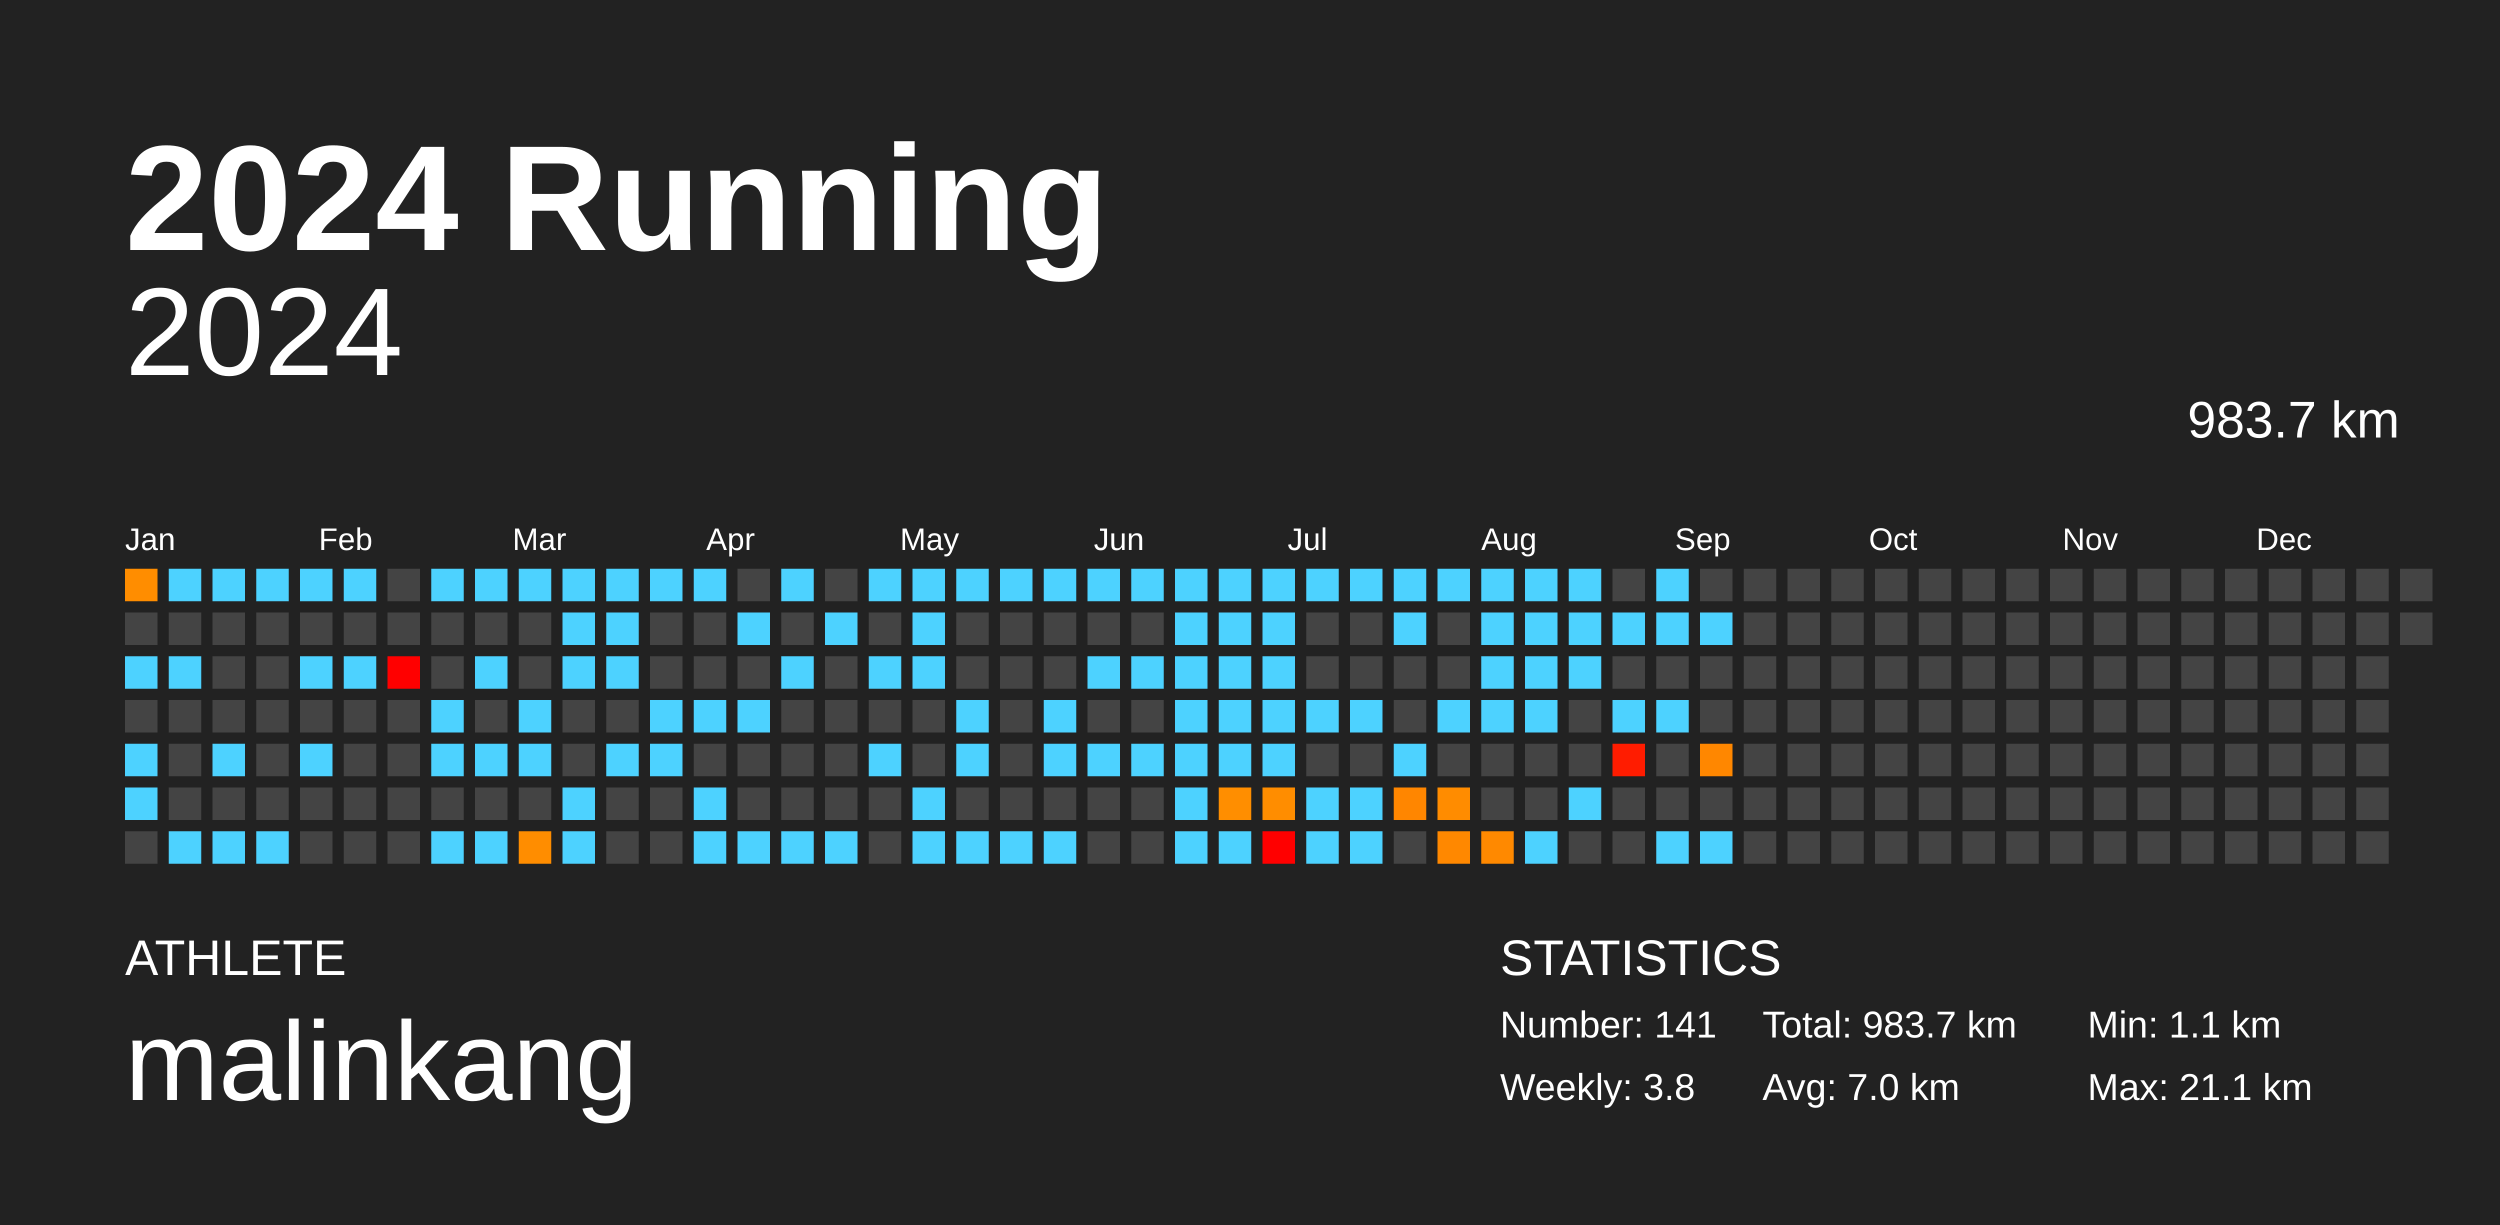
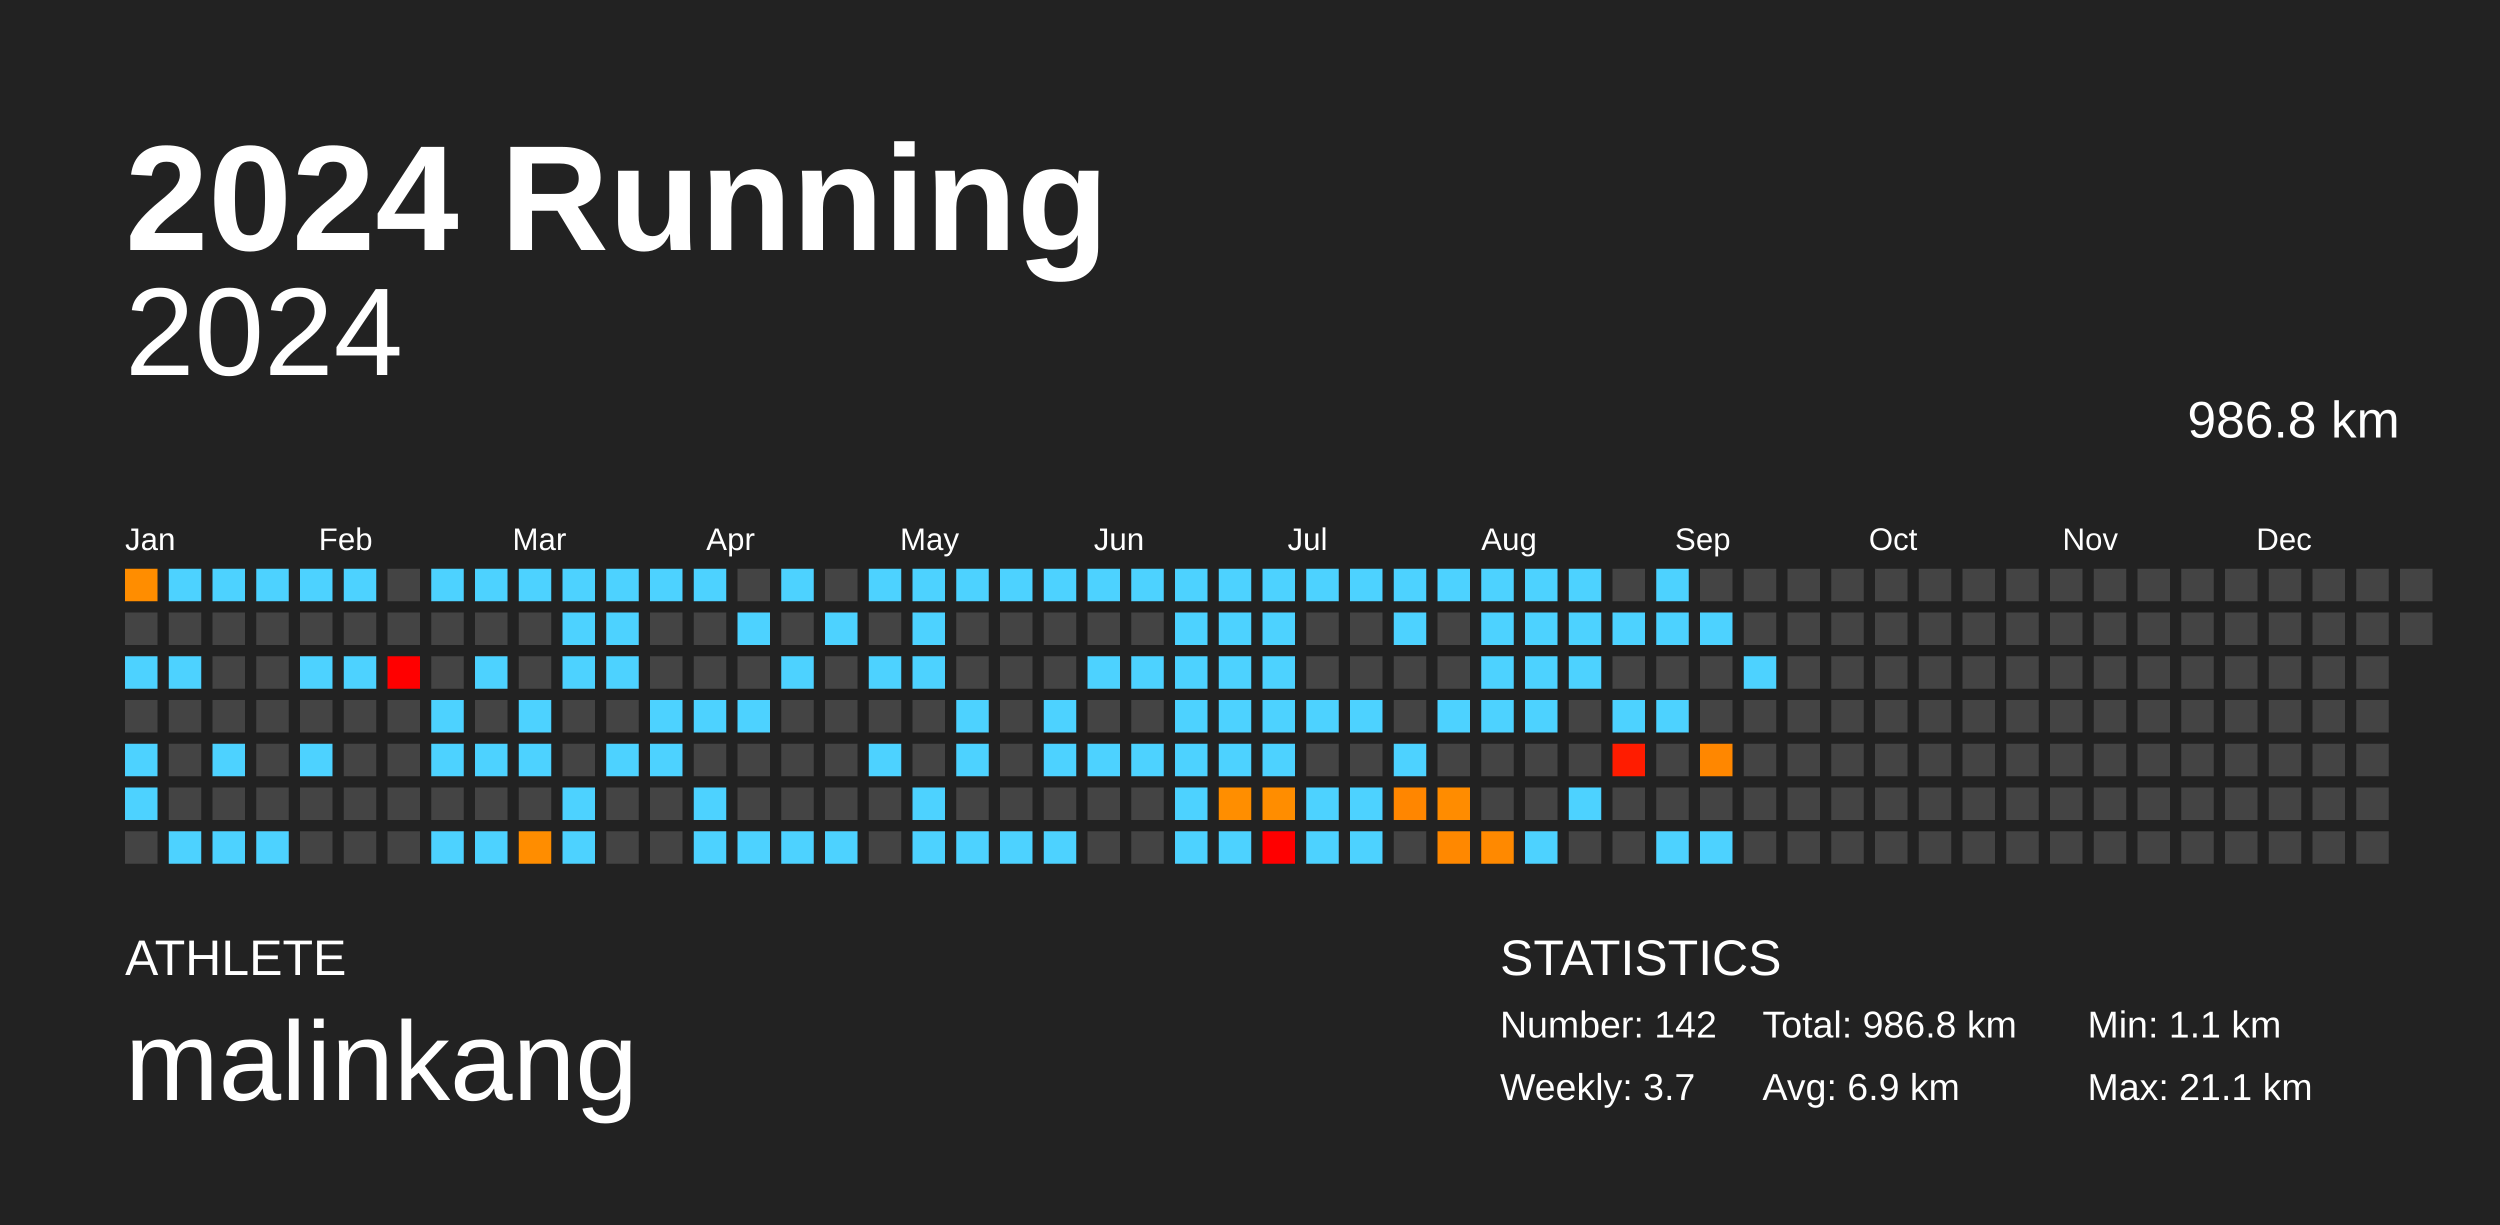
<svg xmlns="http://www.w3.org/2000/svg" baseProfile="full" height="98mm" version="1.1" viewBox="0,0,200,98" width="200mm">
  <defs />
  <rect fill="#222222" height="98" width="200" x="0" y="0" />
  <text fill="#FFFFFF" style="font-size:12px; font-family:Arial; font-weight:bold;" x="10" y="20">2024 Running</text>
  <text fill="#FFFFFF" style="font-size:4px; font-family:Arial" x="10" y="78">ATHLETE</text>
  <text fill="#FFFFFF" style="font-size:9px; font-family:Arial" x="10" y="88">malinkang</text>
  <text fill="#FFFFFF" style="font-size:4px; font-family:Arial" x="120" y="78">STATISTICS</text>
-   <text fill="#FFFFFF" style="font-size:3px; font-family:Arial" x="120" y="83">Number: 141</text>
-   <text fill="#FFFFFF" style="font-size:3px; font-family:Arial" x="120" y="88">Weekly: 3.8</text>
-   <text fill="#FFFFFF" style="font-size:3px; font-family:Arial" x="141" y="83">Total: 983.7 km</text>
-   <text fill="#FFFFFF" style="font-size:3px; font-family:Arial" x="141" y="88">Avg: 7.0 km</text>
+   <text fill="#FFFFFF" style="font-size:3px; font-family:Arial" x="120" y="83">Number: 142</text>
+   <text fill="#FFFFFF" style="font-size:3px; font-family:Arial" x="120" y="88">Weekly: 3.7</text>
+   <text fill="#FFFFFF" style="font-size:3px; font-family:Arial" x="141" y="83">Total: 986.8 km</text>
+   <text fill="#FFFFFF" style="font-size:3px; font-family:Arial" x="141" y="88">Avg: 6.9 km</text>
  <text fill="#FFFFFF" style="font-size:3px; font-family:Arial" x="167" y="83">Min: 1.1 km</text>
  <text fill="#FFFFFF" style="font-size:3px; font-family:Arial" x="167" y="88">Max: 21.1 km</text>
  <text alignment-baseline="hanging" fill="#FFFFFF" style="font-size:10.0px; font-family:Arial;" x="10" y="30">2024</text>
-   <text alignment-baseline="hanging" fill="#FFFFFF" style="font-size:4.125px; font-family:Arial;" x="175" y="35">983.7 km</text>
+   <text alignment-baseline="hanging" fill="#FFFFFF" style="font-size:4.125px; font-family:Arial;" x="175" y="35">986.8 km</text>
  <text fill="#FFFFFF" style="font-size:2.5px; font-family:Arial" x="10.0" y="44">Jan</text>
  <text fill="#FFFFFF" style="font-size:2.5px; font-family:Arial" x="25.5" y="44">Feb</text>
  <text fill="#FFFFFF" style="font-size:2.5px; font-family:Arial" x="41.0" y="44">Mar</text>
  <text fill="#FFFFFF" style="font-size:2.5px; font-family:Arial" x="56.5" y="44">Apr</text>
  <text fill="#FFFFFF" style="font-size:2.5px; font-family:Arial" x="72.0" y="44">May</text>
  <text fill="#FFFFFF" style="font-size:2.5px; font-family:Arial" x="87.5" y="44">Jun</text>
  <text fill="#FFFFFF" style="font-size:2.5px; font-family:Arial" x="103.0" y="44">Jul</text>
  <text fill="#FFFFFF" style="font-size:2.5px; font-family:Arial" x="118.5" y="44">Aug</text>
  <text fill="#FFFFFF" style="font-size:2.5px; font-family:Arial" x="134.0" y="44">Sep</text>
  <text fill="#FFFFFF" style="font-size:2.5px; font-family:Arial" x="149.5" y="44">Oct</text>
  <text fill="#FFFFFF" style="font-size:2.5px; font-family:Arial" x="165.0" y="44">Nov</text>
  <text fill="#FFFFFF" style="font-size:2.5px; font-family:Arial" x="180.5" y="44">Dec</text>
  <rect fill="#ff8d00" height="2.6" width="2.6" x="10.0" y="45.5" />
  <rect fill="#444444" height="2.6" width="2.6" x="10.0" y="49.0" />
  <rect fill="#4dd2ff" height="2.6" width="2.6" x="10.0" y="52.5" />
  <rect fill="#444444" height="2.6" width="2.6" x="10.0" y="56.0" />
  <rect fill="#4dd2ff" height="2.6" width="2.6" x="10.0" y="59.5" />
  <rect fill="#4dd2ff" height="2.6" width="2.6" x="10.0" y="63.0" />
  <rect fill="#444444" height="2.6" width="2.6" x="10.0" y="66.5" />
  <rect fill="#4dd2ff" height="2.6" width="2.6" x="13.5" y="45.5" />
  <rect fill="#444444" height="2.6" width="2.6" x="13.5" y="49.0" />
  <rect fill="#4dd2ff" height="2.6" width="2.6" x="13.5" y="52.5" />
  <rect fill="#444444" height="2.6" width="2.6" x="13.5" y="56.0" />
  <rect fill="#444444" height="2.6" width="2.6" x="13.5" y="59.5" />
  <rect fill="#444444" height="2.6" width="2.6" x="13.5" y="63.0" />
  <rect fill="#4dd2ff" height="2.6" width="2.6" x="13.5" y="66.5" />
  <rect fill="#4dd2ff" height="2.6" width="2.6" x="17.0" y="45.5" />
  <rect fill="#444444" height="2.6" width="2.6" x="17.0" y="49.0" />
  <rect fill="#444444" height="2.6" width="2.6" x="17.0" y="52.5" />
  <rect fill="#444444" height="2.6" width="2.6" x="17.0" y="56.0" />
  <rect fill="#4dd2ff" height="2.6" width="2.6" x="17.0" y="59.5" />
  <rect fill="#444444" height="2.6" width="2.6" x="17.0" y="63.0" />
  <rect fill="#4dd2ff" height="2.6" width="2.6" x="17.0" y="66.5" />
  <rect fill="#4dd2ff" height="2.6" width="2.6" x="20.5" y="45.5" />
  <rect fill="#444444" height="2.6" width="2.6" x="20.5" y="49.0" />
  <rect fill="#444444" height="2.6" width="2.6" x="20.5" y="52.5" />
  <rect fill="#444444" height="2.6" width="2.6" x="20.5" y="56.0" />
  <rect fill="#444444" height="2.6" width="2.6" x="20.5" y="59.5" />
  <rect fill="#444444" height="2.6" width="2.6" x="20.5" y="63.0" />
  <rect fill="#4dd2ff" height="2.6" width="2.6" x="20.5" y="66.5" />
  <rect fill="#4dd2ff" height="2.6" width="2.6" x="24.0" y="45.5" />
  <rect fill="#444444" height="2.6" width="2.6" x="24.0" y="49.0" />
  <rect fill="#4dd2ff" height="2.6" width="2.6" x="24.0" y="52.5" />
  <rect fill="#444444" height="2.6" width="2.6" x="24.0" y="56.0" />
  <rect fill="#4dd2ff" height="2.6" width="2.6" x="24.0" y="59.5" />
  <rect fill="#444444" height="2.6" width="2.6" x="24.0" y="63.0" />
  <rect fill="#444444" height="2.6" width="2.6" x="24.0" y="66.5" />
  <rect fill="#4dd2ff" height="2.6" width="2.6" x="27.5" y="45.5" />
  <rect fill="#444444" height="2.6" width="2.6" x="27.5" y="49.0" />
  <rect fill="#4dd2ff" height="2.6" width="2.6" x="27.5" y="52.5" />
  <rect fill="#444444" height="2.6" width="2.6" x="27.5" y="56.0" />
  <rect fill="#444444" height="2.6" width="2.6" x="27.5" y="59.5" />
  <rect fill="#444444" height="2.6" width="2.6" x="27.5" y="63.0" />
  <rect fill="#444444" height="2.6" width="2.6" x="27.5" y="66.5" />
  <rect fill="#444444" height="2.6" width="2.6" x="31.0" y="45.5" />
  <rect fill="#444444" height="2.6" width="2.6" x="31.0" y="49.0" />
  <rect fill="red" height="2.6" width="2.6" x="31.0" y="52.5" />
  <rect fill="#444444" height="2.6" width="2.6" x="31.0" y="56.0" />
  <rect fill="#444444" height="2.6" width="2.6" x="31.0" y="59.5" />
  <rect fill="#444444" height="2.6" width="2.6" x="31.0" y="63.0" />
  <rect fill="#444444" height="2.6" width="2.6" x="31.0" y="66.5" />
  <rect fill="#4dd2ff" height="2.6" width="2.6" x="34.5" y="45.5" />
  <rect fill="#444444" height="2.6" width="2.6" x="34.5" y="49.0" />
  <rect fill="#444444" height="2.6" width="2.6" x="34.5" y="52.5" />
  <rect fill="#4dd2ff" height="2.6" width="2.6" x="34.5" y="56.0" />
  <rect fill="#4dd2ff" height="2.6" width="2.6" x="34.5" y="59.5" />
  <rect fill="#444444" height="2.6" width="2.6" x="34.5" y="63.0" />
  <rect fill="#4dd2ff" height="2.6" width="2.6" x="34.5" y="66.5" />
  <rect fill="#4dd2ff" height="2.6" width="2.6" x="38.0" y="45.5" />
  <rect fill="#444444" height="2.6" width="2.6" x="38.0" y="49.0" />
  <rect fill="#4dd2ff" height="2.6" width="2.6" x="38.0" y="52.5" />
  <rect fill="#444444" height="2.6" width="2.6" x="38.0" y="56.0" />
  <rect fill="#4dd2ff" height="2.6" width="2.6" x="38.0" y="59.5" />
  <rect fill="#444444" height="2.6" width="2.6" x="38.0" y="63.0" />
  <rect fill="#4dd2ff" height="2.6" width="2.6" x="38.0" y="66.5" />
  <rect fill="#4dd2ff" height="2.6" width="2.6" x="41.5" y="45.5" />
  <rect fill="#444444" height="2.6" width="2.6" x="41.5" y="49.0" />
  <rect fill="#444444" height="2.6" width="2.6" x="41.5" y="52.5" />
  <rect fill="#4dd2ff" height="2.6" width="2.6" x="41.5" y="56.0" />
  <rect fill="#4dd2ff" height="2.6" width="2.6" x="41.5" y="59.5" />
  <rect fill="#444444" height="2.6" width="2.6" x="41.5" y="63.0" />
  <rect fill="#ff8d00" height="2.6" width="2.6" x="41.5" y="66.5" />
  <rect fill="#4dd2ff" height="2.6" width="2.6" x="45.0" y="45.5" />
  <rect fill="#4dd2ff" height="2.6" width="2.6" x="45.0" y="49.0" />
  <rect fill="#4dd2ff" height="2.6" width="2.6" x="45.0" y="52.5" />
  <rect fill="#444444" height="2.6" width="2.6" x="45.0" y="56.0" />
  <rect fill="#444444" height="2.6" width="2.6" x="45.0" y="59.5" />
  <rect fill="#4dd2ff" height="2.6" width="2.6" x="45.0" y="63.0" />
  <rect fill="#4dd2ff" height="2.6" width="2.6" x="45.0" y="66.5" />
  <rect fill="#4dd2ff" height="2.6" width="2.6" x="48.5" y="45.5" />
  <rect fill="#4dd2ff" height="2.6" width="2.6" x="48.5" y="49.0" />
  <rect fill="#4dd2ff" height="2.6" width="2.6" x="48.5" y="52.5" />
  <rect fill="#444444" height="2.6" width="2.6" x="48.5" y="56.0" />
  <rect fill="#4dd2ff" height="2.6" width="2.6" x="48.5" y="59.5" />
  <rect fill="#444444" height="2.6" width="2.6" x="48.5" y="63.0" />
  <rect fill="#444444" height="2.6" width="2.6" x="48.5" y="66.5" />
  <rect fill="#4dd2ff" height="2.6" width="2.6" x="52.0" y="45.5" />
  <rect fill="#444444" height="2.6" width="2.6" x="52.0" y="49.0" />
  <rect fill="#444444" height="2.6" width="2.6" x="52.0" y="52.5" />
  <rect fill="#4dd2ff" height="2.6" width="2.6" x="52.0" y="56.0" />
  <rect fill="#4dd2ff" height="2.6" width="2.6" x="52.0" y="59.5" />
  <rect fill="#444444" height="2.6" width="2.6" x="52.0" y="63.0" />
  <rect fill="#444444" height="2.6" width="2.6" x="52.0" y="66.5" />
  <rect fill="#4dd2ff" height="2.6" width="2.6" x="55.5" y="45.5" />
  <rect fill="#444444" height="2.6" width="2.6" x="55.5" y="49.0" />
  <rect fill="#444444" height="2.6" width="2.6" x="55.5" y="52.5" />
  <rect fill="#4dd2ff" height="2.6" width="2.6" x="55.5" y="56.0" />
  <rect fill="#444444" height="2.6" width="2.6" x="55.5" y="59.5" />
  <rect fill="#4dd2ff" height="2.6" width="2.6" x="55.5" y="63.0" />
  <rect fill="#4dd2ff" height="2.6" width="2.6" x="55.5" y="66.5" />
  <rect fill="#444444" height="2.6" width="2.6" x="59.0" y="45.5" />
  <rect fill="#4dd2ff" height="2.6" width="2.6" x="59.0" y="49.0" />
  <rect fill="#444444" height="2.6" width="2.6" x="59.0" y="52.5" />
  <rect fill="#4dd2ff" height="2.6" width="2.6" x="59.0" y="56.0" />
  <rect fill="#444444" height="2.6" width="2.6" x="59.0" y="59.5" />
  <rect fill="#444444" height="2.6" width="2.6" x="59.0" y="63.0" />
  <rect fill="#4dd2ff" height="2.6" width="2.6" x="59.0" y="66.5" />
  <rect fill="#4dd2ff" height="2.6" width="2.6" x="62.5" y="45.5" />
  <rect fill="#444444" height="2.6" width="2.6" x="62.5" y="49.0" />
  <rect fill="#4dd2ff" height="2.6" width="2.6" x="62.5" y="52.5" />
  <rect fill="#444444" height="2.6" width="2.6" x="62.5" y="56.0" />
  <rect fill="#444444" height="2.6" width="2.6" x="62.5" y="59.5" />
  <rect fill="#444444" height="2.6" width="2.6" x="62.5" y="63.0" />
  <rect fill="#4dd2ff" height="2.6" width="2.6" x="62.5" y="66.5" />
  <rect fill="#444444" height="2.6" width="2.6" x="66.0" y="45.5" />
  <rect fill="#4dd2ff" height="2.6" width="2.6" x="66.0" y="49.0" />
  <rect fill="#444444" height="2.6" width="2.6" x="66.0" y="52.5" />
  <rect fill="#444444" height="2.6" width="2.6" x="66.0" y="56.0" />
  <rect fill="#444444" height="2.6" width="2.6" x="66.0" y="59.5" />
  <rect fill="#444444" height="2.6" width="2.6" x="66.0" y="63.0" />
  <rect fill="#4dd2ff" height="2.6" width="2.6" x="66.0" y="66.5" />
  <rect fill="#4dd2ff" height="2.6" width="2.6" x="69.5" y="45.5" />
  <rect fill="#444444" height="2.6" width="2.6" x="69.5" y="49.0" />
  <rect fill="#4dd2ff" height="2.6" width="2.6" x="69.5" y="52.5" />
  <rect fill="#444444" height="2.6" width="2.6" x="69.5" y="56.0" />
  <rect fill="#4dd2ff" height="2.6" width="2.6" x="69.5" y="59.5" />
  <rect fill="#444444" height="2.6" width="2.6" x="69.5" y="63.0" />
  <rect fill="#444444" height="2.6" width="2.6" x="69.5" y="66.5" />
  <rect fill="#4dd2ff" height="2.6" width="2.6" x="73.0" y="45.5" />
  <rect fill="#4dd2ff" height="2.6" width="2.6" x="73.0" y="49.0" />
  <rect fill="#4dd2ff" height="2.6" width="2.6" x="73.0" y="52.5" />
  <rect fill="#444444" height="2.6" width="2.6" x="73.0" y="56.0" />
  <rect fill="#444444" height="2.6" width="2.6" x="73.0" y="59.5" />
  <rect fill="#4dd2ff" height="2.6" width="2.6" x="73.0" y="63.0" />
  <rect fill="#4dd2ff" height="2.6" width="2.6" x="73.0" y="66.5" />
  <rect fill="#4dd2ff" height="2.6" width="2.6" x="76.5" y="45.5" />
  <rect fill="#444444" height="2.6" width="2.6" x="76.5" y="49.0" />
  <rect fill="#444444" height="2.6" width="2.6" x="76.5" y="52.5" />
  <rect fill="#4dd2ff" height="2.6" width="2.6" x="76.5" y="56.0" />
  <rect fill="#4dd2ff" height="2.6" width="2.6" x="76.5" y="59.5" />
  <rect fill="#444444" height="2.6" width="2.6" x="76.5" y="63.0" />
  <rect fill="#4dd2ff" height="2.6" width="2.6" x="76.5" y="66.5" />
  <rect fill="#4dd2ff" height="2.6" width="2.6" x="80.0" y="45.5" />
  <rect fill="#444444" height="2.6" width="2.6" x="80.0" y="49.0" />
  <rect fill="#444444" height="2.6" width="2.6" x="80.0" y="52.5" />
  <rect fill="#444444" height="2.6" width="2.6" x="80.0" y="56.0" />
  <rect fill="#444444" height="2.6" width="2.6" x="80.0" y="59.5" />
  <rect fill="#444444" height="2.6" width="2.6" x="80.0" y="63.0" />
  <rect fill="#4dd2ff" height="2.6" width="2.6" x="80.0" y="66.5" />
  <rect fill="#4dd2ff" height="2.6" width="2.6" x="83.5" y="45.5" />
  <rect fill="#444444" height="2.6" width="2.6" x="83.5" y="49.0" />
  <rect fill="#444444" height="2.6" width="2.6" x="83.5" y="52.5" />
  <rect fill="#4dd2ff" height="2.6" width="2.6" x="83.5" y="56.0" />
  <rect fill="#4dd2ff" height="2.6" width="2.6" x="83.5" y="59.5" />
  <rect fill="#444444" height="2.6" width="2.6" x="83.5" y="63.0" />
  <rect fill="#4dd2ff" height="2.6" width="2.6" x="83.5" y="66.5" />
  <rect fill="#4dd2ff" height="2.6" width="2.6" x="87.0" y="45.5" />
  <rect fill="#444444" height="2.6" width="2.6" x="87.0" y="49.0" />
  <rect fill="#4dd2ff" height="2.6" width="2.6" x="87.0" y="52.5" />
  <rect fill="#444444" height="2.6" width="2.6" x="87.0" y="56.0" />
  <rect fill="#4dd2ff" height="2.6" width="2.6" x="87.0" y="59.5" />
  <rect fill="#444444" height="2.6" width="2.6" x="87.0" y="63.0" />
  <rect fill="#444444" height="2.6" width="2.6" x="87.0" y="66.5" />
  <rect fill="#4dd2ff" height="2.6" width="2.6" x="90.5" y="45.5" />
  <rect fill="#444444" height="2.6" width="2.6" x="90.5" y="49.0" />
  <rect fill="#4dd2ff" height="2.6" width="2.6" x="90.5" y="52.5" />
  <rect fill="#444444" height="2.6" width="2.6" x="90.5" y="56.0" />
  <rect fill="#4dd2ff" height="2.6" width="2.6" x="90.5" y="59.5" />
  <rect fill="#444444" height="2.6" width="2.6" x="90.5" y="63.0" />
  <rect fill="#444444" height="2.6" width="2.6" x="90.5" y="66.5" />
  <rect fill="#4dd2ff" height="2.6" width="2.6" x="94.0" y="45.5" />
  <rect fill="#4dd2ff" height="2.6" width="2.6" x="94.0" y="49.0" />
  <rect fill="#4dd2ff" height="2.6" width="2.6" x="94.0" y="52.5" />
  <rect fill="#4dd2ff" height="2.6" width="2.6" x="94.0" y="56.0" />
  <rect fill="#4dd2ff" height="2.6" width="2.6" x="94.0" y="59.5" />
  <rect fill="#4dd2ff" height="2.6" width="2.6" x="94.0" y="63.0" />
  <rect fill="#4dd2ff" height="2.6" width="2.6" x="94.0" y="66.5" />
  <rect fill="#4dd2ff" height="2.6" width="2.6" x="97.5" y="45.5" />
  <rect fill="#4dd2ff" height="2.6" width="2.6" x="97.5" y="49.0" />
  <rect fill="#4dd2ff" height="2.6" width="2.6" x="97.5" y="52.5" />
  <rect fill="#4dd2ff" height="2.6" width="2.6" x="97.5" y="56.0" />
  <rect fill="#4dd2ff" height="2.6" width="2.6" x="97.5" y="59.5" />
  <rect fill="#ff8e00" height="2.6" width="2.6" x="97.5" y="63.0" />
  <rect fill="#4dd2ff" height="2.6" width="2.6" x="97.5" y="66.5" />
  <rect fill="#4dd2ff" height="2.6" width="2.6" x="101.0" y="45.5" />
  <rect fill="#4dd2ff" height="2.6" width="2.6" x="101.0" y="49.0" />
  <rect fill="#4dd2ff" height="2.6" width="2.6" x="101.0" y="52.5" />
  <rect fill="#4dd2ff" height="2.6" width="2.6" x="101.0" y="56.0" />
  <rect fill="#4dd2ff" height="2.6" width="2.6" x="101.0" y="59.5" />
  <rect fill="#ff8d00" height="2.6" width="2.6" x="101.0" y="63.0" />
  <rect fill="red" height="2.6" width="2.6" x="101.0" y="66.5" />
  <rect fill="#4dd2ff" height="2.6" width="2.6" x="104.5" y="45.5" />
  <rect fill="#444444" height="2.6" width="2.6" x="104.5" y="49.0" />
  <rect fill="#444444" height="2.6" width="2.6" x="104.5" y="52.5" />
  <rect fill="#4dd2ff" height="2.6" width="2.6" x="104.5" y="56.0" />
  <rect fill="#444444" height="2.6" width="2.6" x="104.5" y="59.5" />
  <rect fill="#4dd2ff" height="2.6" width="2.6" x="104.5" y="63.0" />
  <rect fill="#4dd2ff" height="2.6" width="2.6" x="104.5" y="66.5" />
  <rect fill="#4dd2ff" height="2.6" width="2.6" x="108.0" y="45.5" />
  <rect fill="#444444" height="2.6" width="2.6" x="108.0" y="49.0" />
  <rect fill="#444444" height="2.6" width="2.6" x="108.0" y="52.5" />
  <rect fill="#4dd2ff" height="2.6" width="2.6" x="108.0" y="56.0" />
  <rect fill="#444444" height="2.6" width="2.6" x="108.0" y="59.5" />
  <rect fill="#4dd2ff" height="2.6" width="2.6" x="108.0" y="63.0" />
  <rect fill="#4dd2ff" height="2.6" width="2.6" x="108.0" y="66.5" />
  <rect fill="#4dd2ff" height="2.6" width="2.6" x="111.5" y="45.5" />
  <rect fill="#4dd2ff" height="2.6" width="2.6" x="111.5" y="49.0" />
  <rect fill="#444444" height="2.6" width="2.6" x="111.5" y="52.5" />
  <rect fill="#444444" height="2.6" width="2.6" x="111.5" y="56.0" />
  <rect fill="#4dd2ff" height="2.6" width="2.6" x="111.5" y="59.5" />
  <rect fill="#ff8600" height="2.6" width="2.6" x="111.5" y="63.0" />
  <rect fill="#444444" height="2.6" width="2.6" x="111.5" y="66.5" />
  <rect fill="#4dd2ff" height="2.6" width="2.6" x="115.0" y="45.5" />
  <rect fill="#444444" height="2.6" width="2.6" x="115.0" y="49.0" />
  <rect fill="#444444" height="2.6" width="2.6" x="115.0" y="52.5" />
  <rect fill="#4dd2ff" height="2.6" width="2.6" x="115.0" y="56.0" />
  <rect fill="#444444" height="2.6" width="2.6" x="115.0" y="59.5" />
  <rect fill="#ff8c00" height="2.6" width="2.6" x="115.0" y="63.0" />
  <rect fill="#ff8800" height="2.6" width="2.6" x="115.0" y="66.5" />
  <rect fill="#4dd2ff" height="2.6" width="2.6" x="118.5" y="45.5" />
  <rect fill="#4dd2ff" height="2.6" width="2.6" x="118.5" y="49.0" />
  <rect fill="#4dd2ff" height="2.6" width="2.6" x="118.5" y="52.5" />
  <rect fill="#4dd2ff" height="2.6" width="2.6" x="118.5" y="56.0" />
  <rect fill="#444444" height="2.6" width="2.6" x="118.5" y="59.5" />
  <rect fill="#444444" height="2.6" width="2.6" x="118.5" y="63.0" />
  <rect fill="#ff8900" height="2.6" width="2.6" x="118.5" y="66.5" />
  <rect fill="#4dd2ff" height="2.6" width="2.6" x="122.0" y="45.5" />
  <rect fill="#4dd2ff" height="2.6" width="2.6" x="122.0" y="49.0" />
  <rect fill="#4dd2ff" height="2.6" width="2.6" x="122.0" y="52.5" />
  <rect fill="#4dd2ff" height="2.6" width="2.6" x="122.0" y="56.0" />
  <rect fill="#444444" height="2.6" width="2.6" x="122.0" y="59.5" />
  <rect fill="#444444" height="2.6" width="2.6" x="122.0" y="63.0" />
  <rect fill="#4dd2ff" height="2.6" width="2.6" x="122.0" y="66.5" />
  <rect fill="#4dd2ff" height="2.6" width="2.6" x="125.5" y="45.5" />
  <rect fill="#4dd2ff" height="2.6" width="2.6" x="125.5" y="49.0" />
  <rect fill="#4dd2ff" height="2.6" width="2.6" x="125.5" y="52.5" />
  <rect fill="#444444" height="2.6" width="2.6" x="125.5" y="56.0" />
  <rect fill="#444444" height="2.6" width="2.6" x="125.5" y="59.5" />
  <rect fill="#4dd2ff" height="2.6" width="2.6" x="125.5" y="63.0" />
  <rect fill="#444444" height="2.6" width="2.6" x="125.5" y="66.5" />
  <rect fill="#444444" height="2.6" width="2.6" x="129.0" y="45.5" />
  <rect fill="#4dd2ff" height="2.6" width="2.6" x="129.0" y="49.0" />
  <rect fill="#444444" height="2.6" width="2.6" x="129.0" y="52.5" />
  <rect fill="#4dd2ff" height="2.6" width="2.6" x="129.0" y="56.0" />
  <rect fill="#ff1c00" height="2.6" width="2.6" x="129.0" y="59.5" />
  <rect fill="#444444" height="2.6" width="2.6" x="129.0" y="63.0" />
  <rect fill="#444444" height="2.6" width="2.6" x="129.0" y="66.5" />
  <rect fill="#4dd2ff" height="2.6" width="2.6" x="132.5" y="45.5" />
  <rect fill="#4dd2ff" height="2.6" width="2.6" x="132.5" y="49.0" />
  <rect fill="#444444" height="2.6" width="2.6" x="132.5" y="52.5" />
  <rect fill="#4dd2ff" height="2.6" width="2.6" x="132.5" y="56.0" />
  <rect fill="#444444" height="2.6" width="2.6" x="132.5" y="59.5" />
  <rect fill="#444444" height="2.6" width="2.6" x="132.5" y="63.0" />
  <rect fill="#4dd2ff" height="2.6" width="2.6" x="132.5" y="66.5" />
  <rect fill="#444444" height="2.6" width="2.6" x="136.0" y="45.5" />
  <rect fill="#4dd2ff" height="2.6" width="2.6" x="136.0" y="49.0" />
  <rect fill="#444444" height="2.6" width="2.6" x="136.0" y="52.5" />
  <rect fill="#444444" height="2.6" width="2.6" x="136.0" y="56.0" />
  <rect fill="#ff8700" height="2.6" width="2.6" x="136.0" y="59.5" />
  <rect fill="#444444" height="2.6" width="2.6" x="136.0" y="63.0" />
  <rect fill="#4dd2ff" height="2.6" width="2.6" x="136.0" y="66.5" />
  <rect fill="#444444" height="2.6" width="2.6" x="139.5" y="45.5" />
  <rect fill="#444444" height="2.6" width="2.6" x="139.5" y="49.0" />
-   <rect fill="#444444" height="2.6" width="2.6" x="139.5" y="52.5" />
+   <rect fill="#4dd2ff" height="2.6" width="2.6" x="139.5" y="52.5" />
  <rect fill="#444444" height="2.6" width="2.6" x="139.5" y="56.0" />
  <rect fill="#444444" height="2.6" width="2.6" x="139.5" y="59.5" />
  <rect fill="#444444" height="2.6" width="2.6" x="139.5" y="63.0" />
  <rect fill="#444444" height="2.6" width="2.6" x="139.5" y="66.5" />
  <rect fill="#444444" height="2.6" width="2.6" x="143.0" y="45.5" />
  <rect fill="#444444" height="2.6" width="2.6" x="143.0" y="49.0" />
  <rect fill="#444444" height="2.6" width="2.6" x="143.0" y="52.5" />
  <rect fill="#444444" height="2.6" width="2.6" x="143.0" y="56.0" />
  <rect fill="#444444" height="2.6" width="2.6" x="143.0" y="59.5" />
  <rect fill="#444444" height="2.6" width="2.6" x="143.0" y="63.0" />
  <rect fill="#444444" height="2.6" width="2.6" x="143.0" y="66.5" />
  <rect fill="#444444" height="2.6" width="2.6" x="146.5" y="45.5" />
  <rect fill="#444444" height="2.6" width="2.6" x="146.5" y="49.0" />
  <rect fill="#444444" height="2.6" width="2.6" x="146.5" y="52.5" />
  <rect fill="#444444" height="2.6" width="2.6" x="146.5" y="56.0" />
  <rect fill="#444444" height="2.6" width="2.6" x="146.5" y="59.5" />
  <rect fill="#444444" height="2.6" width="2.6" x="146.5" y="63.0" />
  <rect fill="#444444" height="2.6" width="2.6" x="146.5" y="66.5" />
  <rect fill="#444444" height="2.6" width="2.6" x="150.0" y="45.5" />
  <rect fill="#444444" height="2.6" width="2.6" x="150.0" y="49.0" />
  <rect fill="#444444" height="2.6" width="2.6" x="150.0" y="52.5" />
  <rect fill="#444444" height="2.6" width="2.6" x="150.0" y="56.0" />
  <rect fill="#444444" height="2.6" width="2.6" x="150.0" y="59.5" />
  <rect fill="#444444" height="2.6" width="2.6" x="150.0" y="63.0" />
  <rect fill="#444444" height="2.6" width="2.6" x="150.0" y="66.5" />
  <rect fill="#444444" height="2.6" width="2.6" x="153.5" y="45.5" />
  <rect fill="#444444" height="2.6" width="2.6" x="153.5" y="49.0" />
  <rect fill="#444444" height="2.6" width="2.6" x="153.5" y="52.5" />
  <rect fill="#444444" height="2.6" width="2.6" x="153.5" y="56.0" />
  <rect fill="#444444" height="2.6" width="2.6" x="153.5" y="59.5" />
  <rect fill="#444444" height="2.6" width="2.6" x="153.5" y="63.0" />
  <rect fill="#444444" height="2.6" width="2.6" x="153.5" y="66.5" />
  <rect fill="#444444" height="2.6" width="2.6" x="157.0" y="45.5" />
  <rect fill="#444444" height="2.6" width="2.6" x="157.0" y="49.0" />
  <rect fill="#444444" height="2.6" width="2.6" x="157.0" y="52.5" />
  <rect fill="#444444" height="2.6" width="2.6" x="157.0" y="56.0" />
  <rect fill="#444444" height="2.6" width="2.6" x="157.0" y="59.5" />
  <rect fill="#444444" height="2.6" width="2.6" x="157.0" y="63.0" />
  <rect fill="#444444" height="2.6" width="2.6" x="157.0" y="66.5" />
  <rect fill="#444444" height="2.6" width="2.6" x="160.5" y="45.5" />
  <rect fill="#444444" height="2.6" width="2.6" x="160.5" y="49.0" />
  <rect fill="#444444" height="2.6" width="2.6" x="160.5" y="52.5" />
  <rect fill="#444444" height="2.6" width="2.6" x="160.5" y="56.0" />
  <rect fill="#444444" height="2.6" width="2.6" x="160.5" y="59.5" />
  <rect fill="#444444" height="2.6" width="2.6" x="160.5" y="63.0" />
  <rect fill="#444444" height="2.6" width="2.6" x="160.5" y="66.5" />
  <rect fill="#444444" height="2.6" width="2.6" x="164.0" y="45.5" />
  <rect fill="#444444" height="2.6" width="2.6" x="164.0" y="49.0" />
  <rect fill="#444444" height="2.6" width="2.6" x="164.0" y="52.5" />
  <rect fill="#444444" height="2.6" width="2.6" x="164.0" y="56.0" />
  <rect fill="#444444" height="2.6" width="2.6" x="164.0" y="59.5" />
  <rect fill="#444444" height="2.6" width="2.6" x="164.0" y="63.0" />
  <rect fill="#444444" height="2.6" width="2.6" x="164.0" y="66.5" />
  <rect fill="#444444" height="2.6" width="2.6" x="167.5" y="45.5" />
  <rect fill="#444444" height="2.6" width="2.6" x="167.5" y="49.0" />
  <rect fill="#444444" height="2.6" width="2.6" x="167.5" y="52.5" />
  <rect fill="#444444" height="2.6" width="2.6" x="167.5" y="56.0" />
  <rect fill="#444444" height="2.6" width="2.6" x="167.5" y="59.5" />
  <rect fill="#444444" height="2.6" width="2.6" x="167.5" y="63.0" />
  <rect fill="#444444" height="2.6" width="2.6" x="167.5" y="66.5" />
  <rect fill="#444444" height="2.6" width="2.6" x="171.0" y="45.5" />
  <rect fill="#444444" height="2.6" width="2.6" x="171.0" y="49.0" />
  <rect fill="#444444" height="2.6" width="2.6" x="171.0" y="52.5" />
  <rect fill="#444444" height="2.6" width="2.6" x="171.0" y="56.0" />
  <rect fill="#444444" height="2.6" width="2.6" x="171.0" y="59.5" />
  <rect fill="#444444" height="2.6" width="2.6" x="171.0" y="63.0" />
  <rect fill="#444444" height="2.6" width="2.6" x="171.0" y="66.5" />
  <rect fill="#444444" height="2.6" width="2.6" x="174.5" y="45.5" />
  <rect fill="#444444" height="2.6" width="2.6" x="174.5" y="49.0" />
  <rect fill="#444444" height="2.6" width="2.6" x="174.5" y="52.5" />
  <rect fill="#444444" height="2.6" width="2.6" x="174.5" y="56.0" />
  <rect fill="#444444" height="2.6" width="2.6" x="174.5" y="59.5" />
  <rect fill="#444444" height="2.6" width="2.6" x="174.5" y="63.0" />
  <rect fill="#444444" height="2.6" width="2.6" x="174.5" y="66.5" />
  <rect fill="#444444" height="2.6" width="2.6" x="178.0" y="45.5" />
  <rect fill="#444444" height="2.6" width="2.6" x="178.0" y="49.0" />
  <rect fill="#444444" height="2.6" width="2.6" x="178.0" y="52.5" />
  <rect fill="#444444" height="2.6" width="2.6" x="178.0" y="56.0" />
  <rect fill="#444444" height="2.6" width="2.6" x="178.0" y="59.5" />
  <rect fill="#444444" height="2.6" width="2.6" x="178.0" y="63.0" />
  <rect fill="#444444" height="2.6" width="2.6" x="178.0" y="66.5" />
  <rect fill="#444444" height="2.6" width="2.6" x="181.5" y="45.5" />
  <rect fill="#444444" height="2.6" width="2.6" x="181.5" y="49.0" />
  <rect fill="#444444" height="2.6" width="2.6" x="181.5" y="52.5" />
  <rect fill="#444444" height="2.6" width="2.6" x="181.5" y="56.0" />
  <rect fill="#444444" height="2.6" width="2.6" x="181.5" y="59.5" />
  <rect fill="#444444" height="2.6" width="2.6" x="181.5" y="63.0" />
  <rect fill="#444444" height="2.6" width="2.6" x="181.5" y="66.5" />
  <rect fill="#444444" height="2.6" width="2.6" x="185.0" y="45.5" />
  <rect fill="#444444" height="2.6" width="2.6" x="185.0" y="49.0" />
  <rect fill="#444444" height="2.6" width="2.6" x="185.0" y="52.5" />
  <rect fill="#444444" height="2.6" width="2.6" x="185.0" y="56.0" />
  <rect fill="#444444" height="2.6" width="2.6" x="185.0" y="59.5" />
  <rect fill="#444444" height="2.6" width="2.6" x="185.0" y="63.0" />
  <rect fill="#444444" height="2.6" width="2.6" x="185.0" y="66.5" />
  <rect fill="#444444" height="2.6" width="2.6" x="188.5" y="45.5" />
  <rect fill="#444444" height="2.6" width="2.6" x="188.5" y="49.0" />
  <rect fill="#444444" height="2.6" width="2.6" x="188.5" y="52.5" />
  <rect fill="#444444" height="2.6" width="2.6" x="188.5" y="56.0" />
  <rect fill="#444444" height="2.6" width="2.6" x="188.5" y="59.5" />
  <rect fill="#444444" height="2.6" width="2.6" x="188.5" y="63.0" />
  <rect fill="#444444" height="2.6" width="2.6" x="188.5" y="66.5" />
  <rect fill="#444444" height="2.6" width="2.6" x="192.0" y="45.5" />
  <rect fill="#444444" height="2.6" width="2.6" x="192.0" y="49.0" />
</svg>
